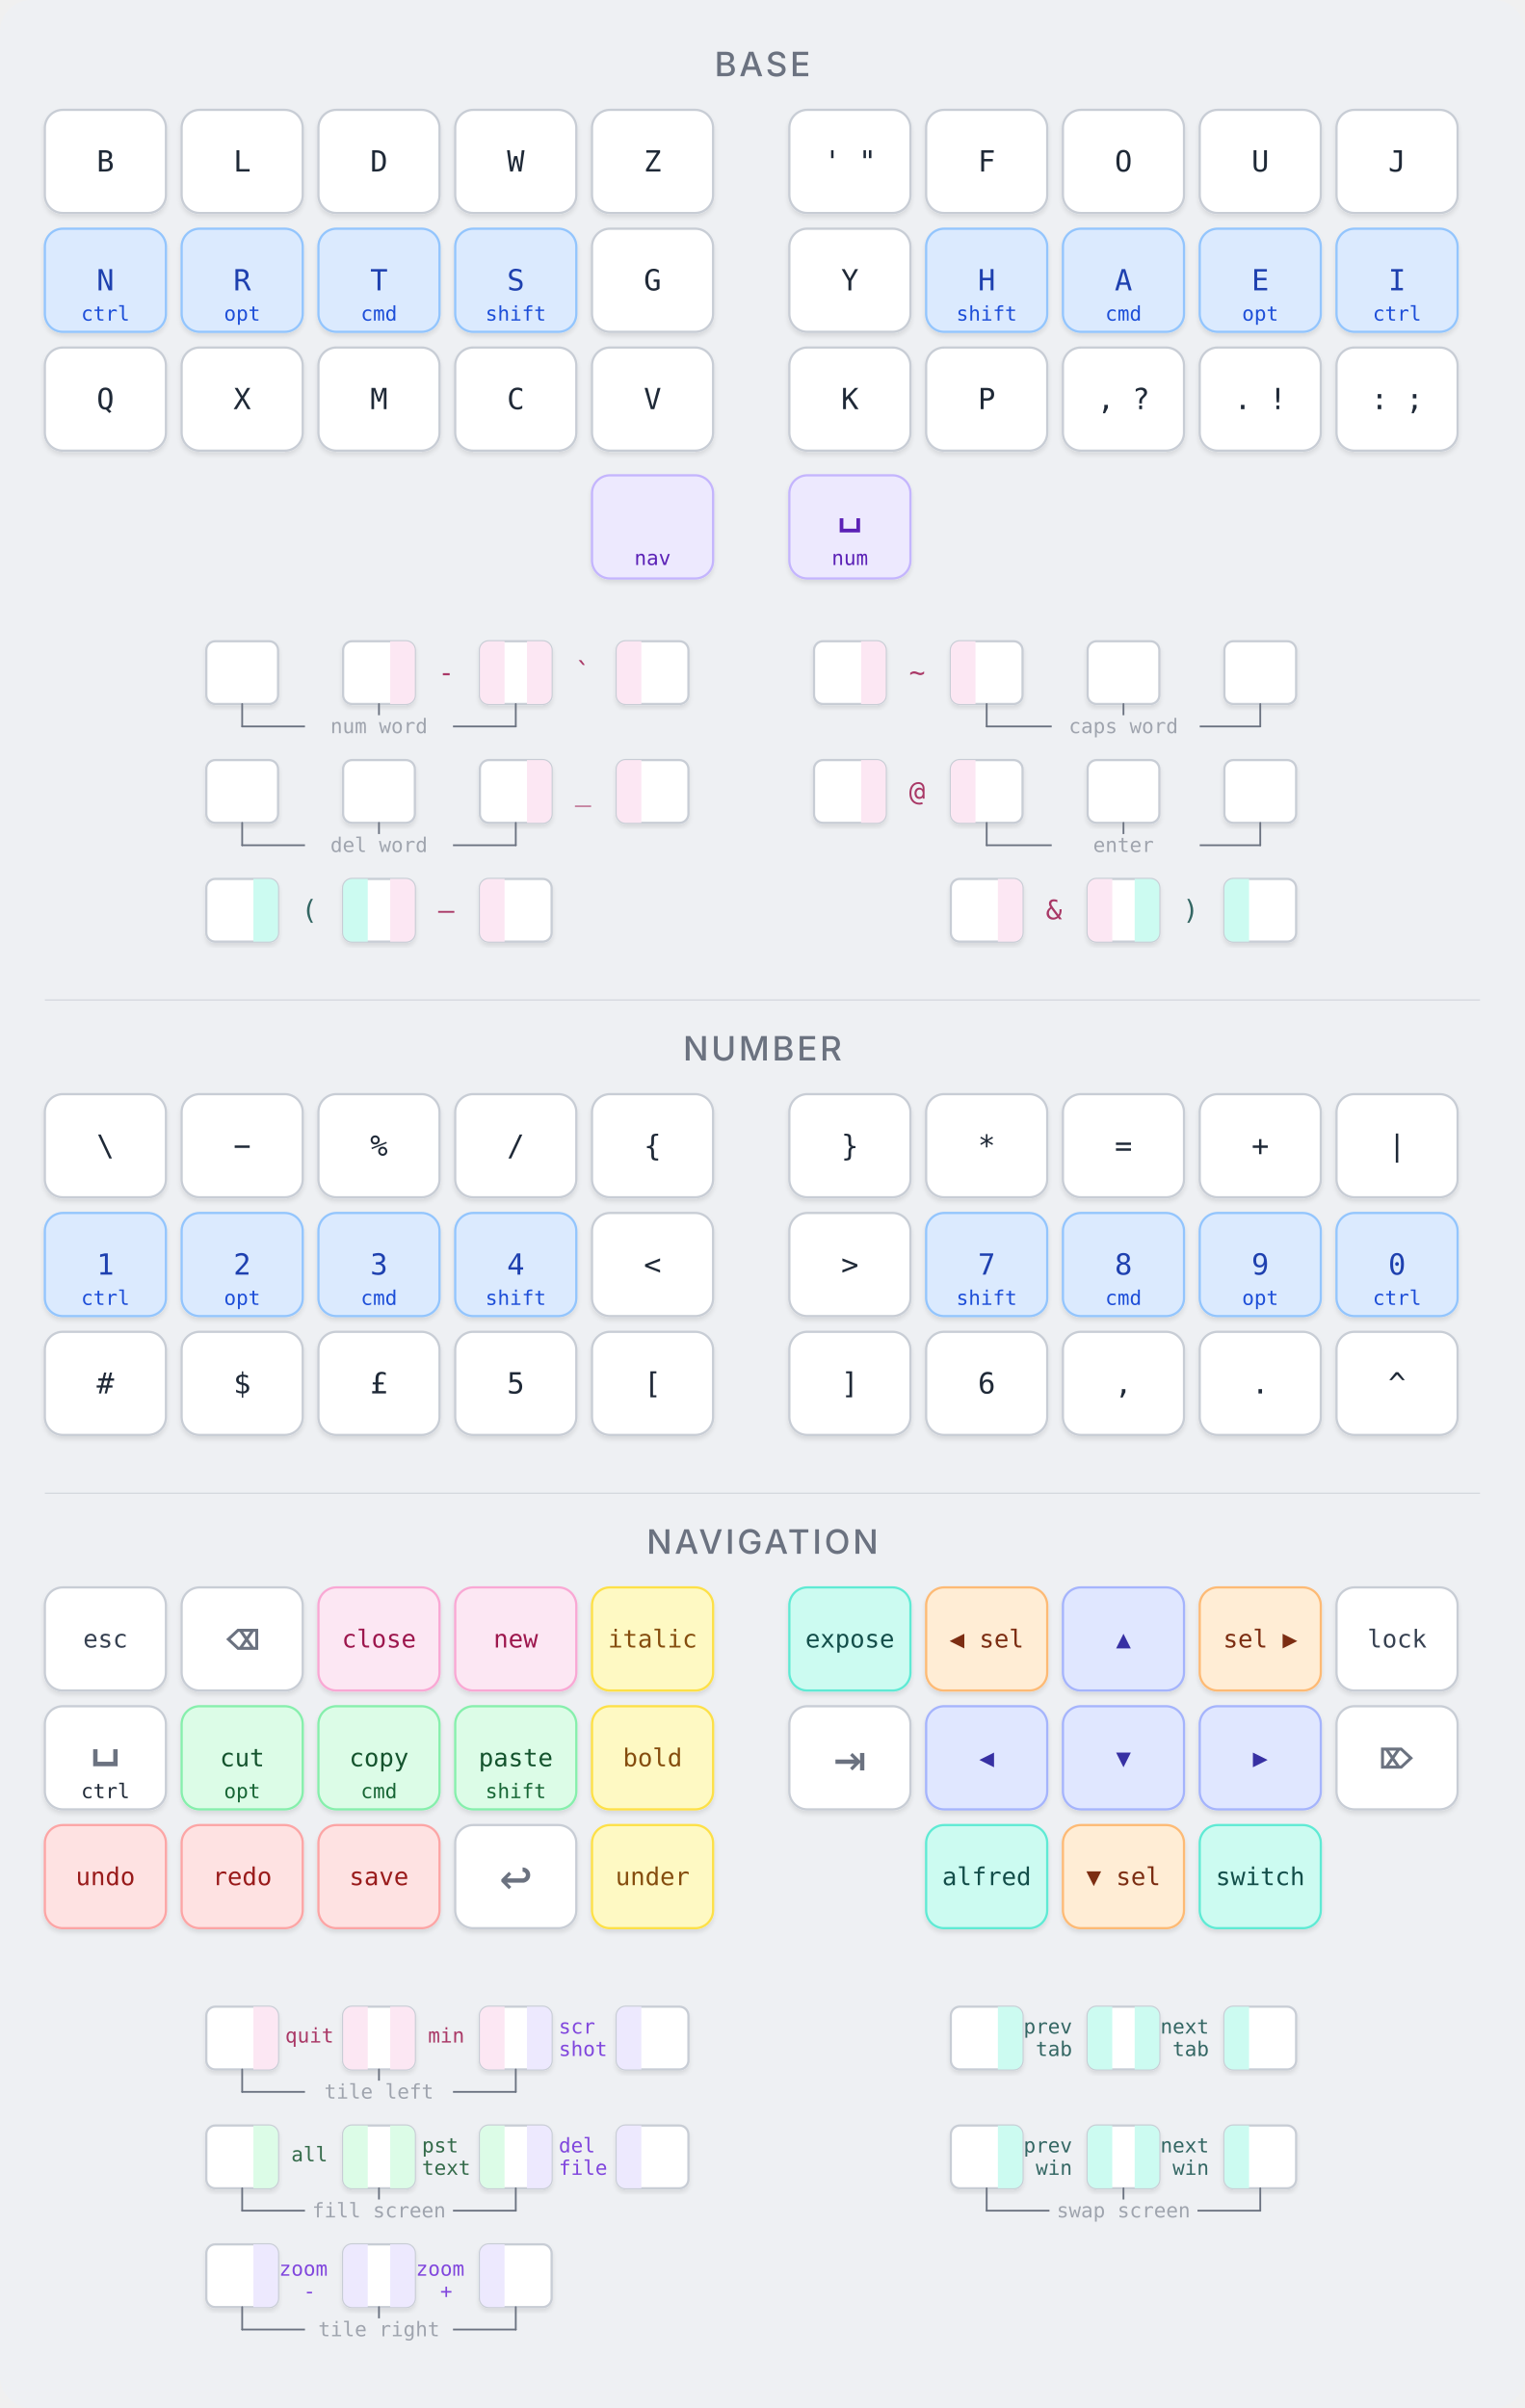
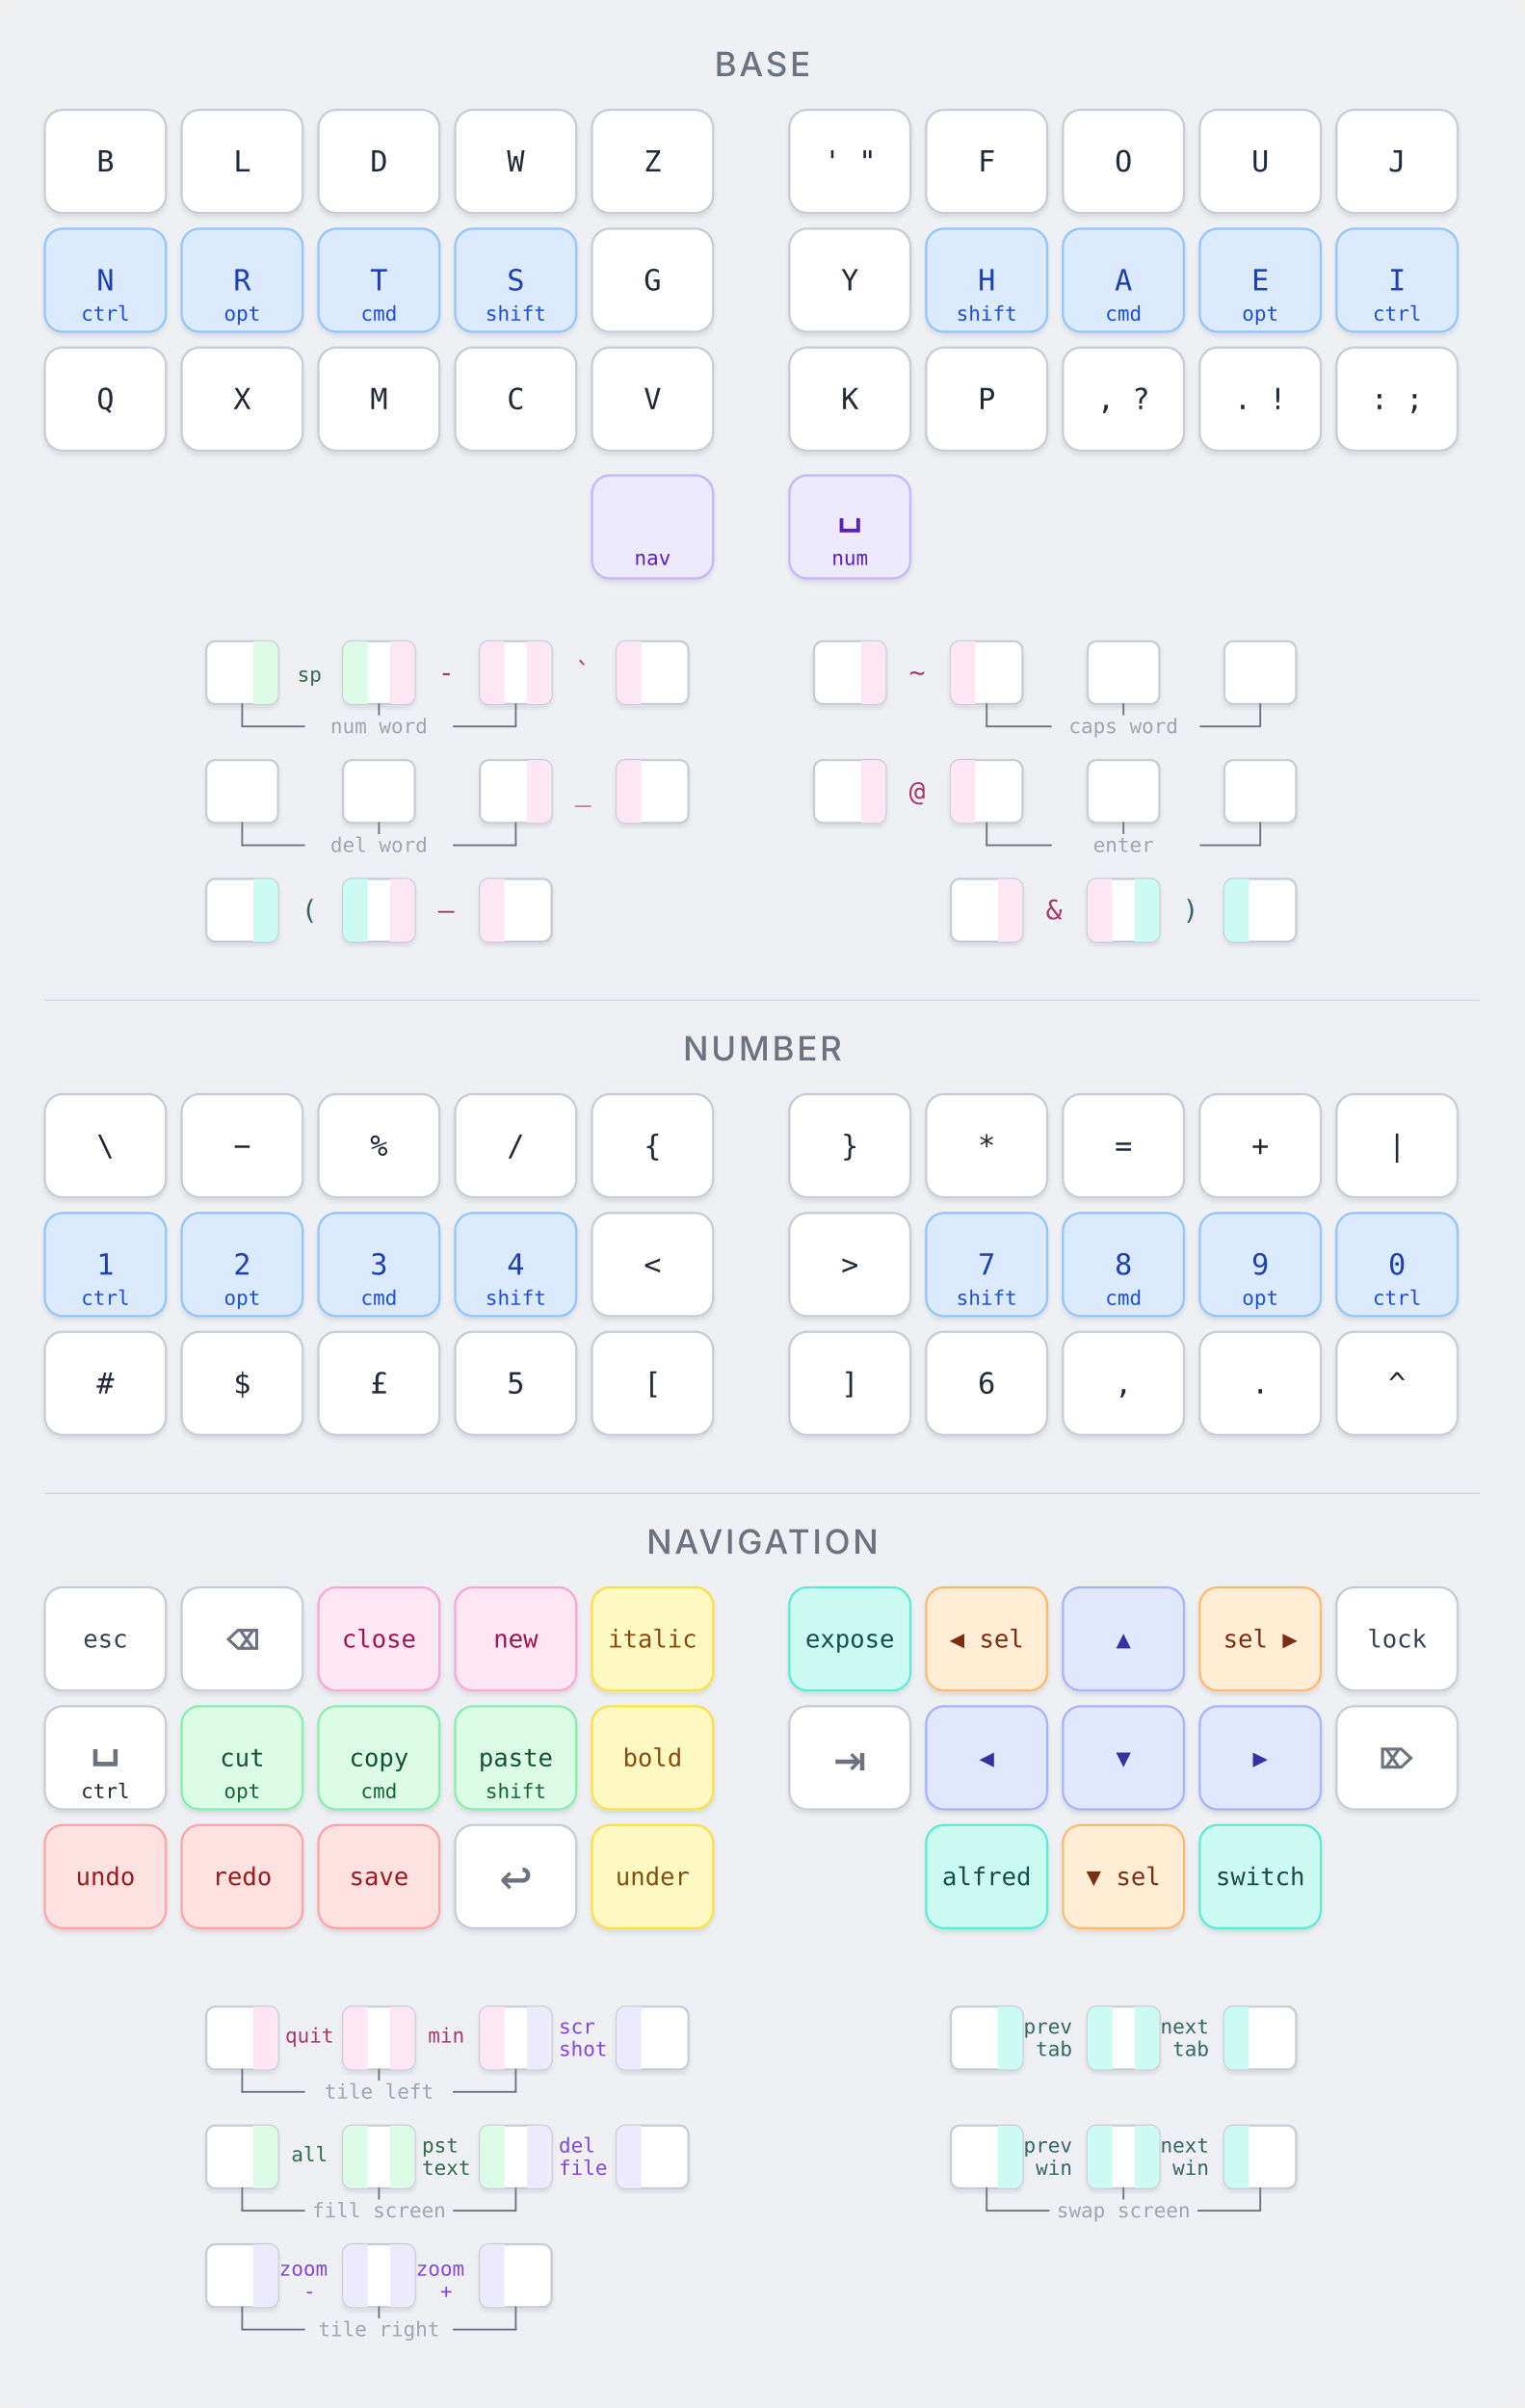
<svg xmlns="http://www.w3.org/2000/svg" width="100%" viewBox="0 0 680 1074">
  <defs>
    <style>
  text { font-family: ui-monospace, monospace; }
  .kl  { font-size:13px; font-weight:500; fill:#1f2937; }
  .klm { font-size:13px; font-weight:500; fill:#1e40af; }
  .kls { font-size:9px;  font-weight:500; fill:#1d4ed8; }
  .klp { font-size:11px; font-weight:500; fill:#5b21b6; }
  .klps{ font-size:9px;  font-weight:500; fill:#5b21b6; }
  .kln { font-size:11px; font-weight:500; }
  .ico { font-size:24px; font-weight:300; fill:#6b7280; }
  .t-grnm { fill:#166534; }
  .sec { font-size:15px; font-weight:500; fill:#6b7280; font-family:-apple-system,BlinkMacSystemFont,"Segoe UI",sans-serif; letter-spacing:0.08em; }
  .t-red { fill:#991b1b; } .t-yel { fill:#854d0e; } .t-grn { fill:#14532d; }
  .t-pnk { fill:#9d174d; } .t-ind { fill:#3730a3; } .t-ora { fill:#7c2d12; }
  .t-tel { fill:#134e4a; } .t-gry { fill:#374151; }
  .combo-key { fill:#ffffff; stroke:#c8cdd5; stroke-width:1; }
  .cb-gr { stroke:#6b7280; stroke-width:0.8; fill:none; stroke-linecap:round; }
  .cl-s  { font-size:9px; font-weight:500; font-family:ui-monospace,monospace; text-anchor:middle; opacity:0.85; }
  .cl-m  { font-size:12px; font-weight:500; font-family:ui-monospace,monospace; text-anchor:middle; opacity:0.85; }
  .cl-gr { font-size:9px; font-weight:500; font-family:ui-monospace,monospace; text-anchor:middle; fill:#6b7280; opacity:0.6; }
</style>
    <filter id="ks">
      <feDropShadow dx="0" dy="1.5" stdDeviation="1" flood-color="#00000018" />
    </filter>
+     <clipPath id="br1c2">
+       <rect x="92" y="286" width="32" height="28" rx="4" />
+     </clipPath>
    <clipPath id="br1c3">
      <rect x="153" y="286" width="32" height="28" rx="4" />
    </clipPath>
    <clipPath id="br1c4">
      <rect x="214" y="286" width="32" height="28" rx="4" />
    </clipPath>
    <clipPath id="br1c5">
      <rect x="275" y="286" width="32" height="28" rx="4" />
    </clipPath>
    <clipPath id="br1c6">
      <rect x="363" y="286" width="32" height="28" rx="4" />
    </clipPath>
    <clipPath id="br1c7">
      <rect x="424" y="286" width="32" height="28" rx="4" />
    </clipPath>
    <clipPath id="br2c4">
      <rect x="214" y="339" width="32" height="28" rx="4" />
    </clipPath>
    <clipPath id="br2c5">
      <rect x="275" y="339" width="32" height="28" rx="4" />
    </clipPath>
    <clipPath id="br2c6">
      <rect x="363" y="339" width="32" height="28" rx="4" />
    </clipPath>
    <clipPath id="br2c7">
      <rect x="424" y="339" width="32" height="28" rx="4" />
    </clipPath>
    <clipPath id="br3c1">
      <rect x="31" y="392" width="32" height="28" rx="4" />
    </clipPath>
    <clipPath id="br3c2">
      <rect x="92" y="392" width="32" height="28" rx="4" />
    </clipPath>
    <clipPath id="br3c3">
      <rect x="153" y="392" width="32" height="28" rx="4" />
    </clipPath>
    <clipPath id="br3c4">
      <rect x="214" y="392" width="32" height="28" rx="4" />
    </clipPath>
    <clipPath id="br3c5">
      <rect x="275" y="392" width="32" height="28" rx="4" />
    </clipPath>
    <clipPath id="br3c6">
      <rect x="363" y="392" width="32" height="28" rx="4" />
    </clipPath>
    <clipPath id="br3c7">
      <rect x="424" y="392" width="32" height="28" rx="4" />
    </clipPath>
    <clipPath id="br3c8">
      <rect x="485" y="392" width="32" height="28" rx="4" />
    </clipPath>
    <clipPath id="br3c9">
      <rect x="546" y="392" width="32" height="28" rx="4" />
    </clipPath>
    <clipPath id="cr1c1">
      <rect x="31" y="895" width="32" height="28" rx="4" />
    </clipPath>
    <clipPath id="cr1c2">
      <rect x="92" y="895" width="32" height="28" rx="4" />
    </clipPath>
    <clipPath id="cr1c3">
      <rect x="153" y="895" width="32" height="28" rx="4" />
    </clipPath>
    <clipPath id="cr1c4">
      <rect x="214" y="895" width="32" height="28" rx="4" />
    </clipPath>
    <clipPath id="cr1c5">
      <rect x="275" y="895" width="32" height="28" rx="4" />
    </clipPath>
    <clipPath id="cr1c7">
      <rect x="424" y="895" width="32" height="28" rx="4" />
    </clipPath>
    <clipPath id="cr1c8">
      <rect x="485" y="895" width="32" height="28" rx="4" />
    </clipPath>
    <clipPath id="cr1c9">
      <rect x="546" y="895" width="32" height="28" rx="4" />
    </clipPath>
    <clipPath id="cr2c2">
      <rect x="92" y="948" width="32" height="28" rx="4" />
    </clipPath>
    <clipPath id="cr2c3">
      <rect x="153" y="948" width="32" height="28" rx="4" />
    </clipPath>
    <clipPath id="cr2c4">
      <rect x="214" y="948" width="32" height="28" rx="4" />
    </clipPath>
    <clipPath id="cr2c5">
      <rect x="275" y="948" width="32" height="28" rx="4" />
    </clipPath>
    <clipPath id="cr2c7">
      <rect x="424" y="948" width="32" height="28" rx="4" />
    </clipPath>
    <clipPath id="cr2c8">
      <rect x="485" y="948" width="32" height="28" rx="4" />
    </clipPath>
    <clipPath id="cr2c9">
      <rect x="546" y="948" width="32" height="28" rx="4" />
    </clipPath>
    <clipPath id="cr3c2">
      <rect x="92" y="1001" width="32" height="28" rx="4" />
    </clipPath>
    <clipPath id="cr3c3">
      <rect x="153" y="1001" width="32" height="28" rx="4" />
    </clipPath>
    <clipPath id="cr3c4">
      <rect x="214" y="1001" width="32" height="28" rx="4" />
    </clipPath>
    <clipPath id="cr3c5">
      <rect x="275" y="1001" width="32" height="28" rx="4" />
    </clipPath>
  </defs>
  <rect width="680" height="1074" fill="#eef0f3" rx="14" />
  <text x="340" y="34" text-anchor="middle" class="sec">BASE</text>
  <rect x="20" y="49" width="54" height="46" rx="8" fill="#ffffff" stroke="#c8cdd5" stroke-width="1" filter="url(#ks)" />
  <text x="47" y="72" text-anchor="middle" dominant-baseline="central" class="kl">B</text>
  <rect x="81" y="49" width="54" height="46" rx="8" fill="#ffffff" stroke="#c8cdd5" stroke-width="1" filter="url(#ks)" />
  <text x="108" y="72" text-anchor="middle" dominant-baseline="central" class="kl">L</text>
  <rect x="142" y="49" width="54" height="46" rx="8" fill="#ffffff" stroke="#c8cdd5" stroke-width="1" filter="url(#ks)" />
  <text x="169" y="72" text-anchor="middle" dominant-baseline="central" class="kl">D</text>
  <rect x="203" y="49" width="54" height="46" rx="8" fill="#ffffff" stroke="#c8cdd5" stroke-width="1" filter="url(#ks)" />
  <text x="230" y="72" text-anchor="middle" dominant-baseline="central" class="kl">W</text>
  <rect x="264" y="49" width="54" height="46" rx="8" fill="#ffffff" stroke="#c8cdd5" stroke-width="1" filter="url(#ks)" />
  <text x="291" y="72" text-anchor="middle" dominant-baseline="central" class="kl">Z</text>
  <rect x="352" y="49" width="54" height="46" rx="8" fill="#ffffff" stroke="#c8cdd5" stroke-width="1" filter="url(#ks)" />
  <text x="379" y="72" text-anchor="middle" dominant-baseline="central" class="kl">' "</text>
  <rect x="413" y="49" width="54" height="46" rx="8" fill="#ffffff" stroke="#c8cdd5" stroke-width="1" filter="url(#ks)" />
  <text x="440" y="72" text-anchor="middle" dominant-baseline="central" class="kl">F</text>
  <rect x="474" y="49" width="54" height="46" rx="8" fill="#ffffff" stroke="#c8cdd5" stroke-width="1" filter="url(#ks)" />
  <text x="501" y="72" text-anchor="middle" dominant-baseline="central" class="kl">O</text>
  <rect x="535" y="49" width="54" height="46" rx="8" fill="#ffffff" stroke="#c8cdd5" stroke-width="1" filter="url(#ks)" />
  <text x="562" y="72" text-anchor="middle" dominant-baseline="central" class="kl">U</text>
  <rect x="596" y="49" width="54" height="46" rx="8" fill="#ffffff" stroke="#c8cdd5" stroke-width="1" filter="url(#ks)" />
  <text x="623" y="72" text-anchor="middle" dominant-baseline="central" class="kl">J</text>
  <rect x="20" y="102" width="54" height="46" rx="8" fill="#dbeafe" stroke="#93c5fd" stroke-width="1" filter="url(#ks)" />
  <text x="47" y="125" text-anchor="middle" dominant-baseline="central" class="klm">N</text>
  <text x="47" y="143" text-anchor="middle" class="kls">ctrl</text>
  <rect x="81" y="102" width="54" height="46" rx="8" fill="#dbeafe" stroke="#93c5fd" stroke-width="1" filter="url(#ks)" />
  <text x="108" y="125" text-anchor="middle" dominant-baseline="central" class="klm">R</text>
  <text x="108" y="143" text-anchor="middle" class="kls">opt</text>
  <rect x="142" y="102" width="54" height="46" rx="8" fill="#dbeafe" stroke="#93c5fd" stroke-width="1" filter="url(#ks)" />
  <text x="169" y="125" text-anchor="middle" dominant-baseline="central" class="klm">T</text>
  <text x="169" y="143" text-anchor="middle" class="kls">cmd</text>
  <rect x="203" y="102" width="54" height="46" rx="8" fill="#dbeafe" stroke="#93c5fd" stroke-width="1" filter="url(#ks)" />
  <text x="230" y="125" text-anchor="middle" dominant-baseline="central" class="klm">S</text>
  <text x="230" y="143" text-anchor="middle" class="kls">shift</text>
  <rect x="264" y="102" width="54" height="46" rx="8" fill="#ffffff" stroke="#c8cdd5" stroke-width="1" filter="url(#ks)" />
  <text x="291" y="125" text-anchor="middle" dominant-baseline="central" class="kl">G</text>
  <rect x="352" y="102" width="54" height="46" rx="8" fill="#ffffff" stroke="#c8cdd5" stroke-width="1" filter="url(#ks)" />
  <text x="379" y="125" text-anchor="middle" dominant-baseline="central" class="kl">Y</text>
  <rect x="413" y="102" width="54" height="46" rx="8" fill="#dbeafe" stroke="#93c5fd" stroke-width="1" filter="url(#ks)" />
  <text x="440" y="125" text-anchor="middle" dominant-baseline="central" class="klm">H</text>
  <text x="440" y="143" text-anchor="middle" class="kls">shift</text>
  <rect x="474" y="102" width="54" height="46" rx="8" fill="#dbeafe" stroke="#93c5fd" stroke-width="1" filter="url(#ks)" />
  <text x="501" y="125" text-anchor="middle" dominant-baseline="central" class="klm">A</text>
  <text x="501" y="143" text-anchor="middle" class="kls">cmd</text>
  <rect x="535" y="102" width="54" height="46" rx="8" fill="#dbeafe" stroke="#93c5fd" stroke-width="1" filter="url(#ks)" />
  <text x="562" y="125" text-anchor="middle" dominant-baseline="central" class="klm">E</text>
  <text x="562" y="143" text-anchor="middle" class="kls">opt</text>
  <rect x="596" y="102" width="54" height="46" rx="8" fill="#dbeafe" stroke="#93c5fd" stroke-width="1" filter="url(#ks)" />
  <text x="623" y="125" text-anchor="middle" dominant-baseline="central" class="klm">I</text>
  <text x="623" y="143" text-anchor="middle" class="kls">ctrl</text>
  <rect x="20" y="155" width="54" height="46" rx="8" fill="#ffffff" stroke="#c8cdd5" stroke-width="1" filter="url(#ks)" />
  <text x="47" y="178" text-anchor="middle" dominant-baseline="central" class="kl">Q</text>
  <rect x="81" y="155" width="54" height="46" rx="8" fill="#ffffff" stroke="#c8cdd5" stroke-width="1" filter="url(#ks)" />
  <text x="108" y="178" text-anchor="middle" dominant-baseline="central" class="kl">X</text>
  <rect x="142" y="155" width="54" height="46" rx="8" fill="#ffffff" stroke="#c8cdd5" stroke-width="1" filter="url(#ks)" />
  <text x="169" y="178" text-anchor="middle" dominant-baseline="central" class="kl">M</text>
  <rect x="203" y="155" width="54" height="46" rx="8" fill="#ffffff" stroke="#c8cdd5" stroke-width="1" filter="url(#ks)" />
  <text x="230" y="178" text-anchor="middle" dominant-baseline="central" class="kl">C</text>
  <rect x="264" y="155" width="54" height="46" rx="8" fill="#ffffff" stroke="#c8cdd5" stroke-width="1" filter="url(#ks)" />
  <text x="291" y="178" text-anchor="middle" dominant-baseline="central" class="kl">V</text>
  <rect x="352" y="155" width="54" height="46" rx="8" fill="#ffffff" stroke="#c8cdd5" stroke-width="1" filter="url(#ks)" />
  <text x="379" y="178" text-anchor="middle" dominant-baseline="central" class="kl">K</text>
  <rect x="413" y="155" width="54" height="46" rx="8" fill="#ffffff" stroke="#c8cdd5" stroke-width="1" filter="url(#ks)" />
  <text x="440" y="178" text-anchor="middle" dominant-baseline="central" class="kl">P</text>
  <rect x="474" y="155" width="54" height="46" rx="8" fill="#ffffff" stroke="#c8cdd5" stroke-width="1" filter="url(#ks)" />
  <text x="501" y="178" text-anchor="middle" dominant-baseline="central" class="kl">, ?</text>
  <rect x="535" y="155" width="54" height="46" rx="8" fill="#ffffff" stroke="#c8cdd5" stroke-width="1" filter="url(#ks)" />
  <text x="562" y="178" text-anchor="middle" dominant-baseline="central" class="kl">. !</text>
  <rect x="596" y="155" width="54" height="46" rx="8" fill="#ffffff" stroke="#c8cdd5" stroke-width="1" filter="url(#ks)" />
  <text x="623" y="178" text-anchor="middle" dominant-baseline="central" class="kl">: ;</text>
  <rect x="264" y="212" width="54" height="46" rx="8" fill="#ede9fe" stroke="#c4b5fd" stroke-width="1" filter="url(#ks)" />
  <text x="291" y="252" text-anchor="middle" class="klps">nav</text>
  <rect x="352" y="212" width="54" height="46" rx="8" fill="#ede9fe" stroke="#c4b5fd" stroke-width="1" filter="url(#ks)" />
  <text x="379" y="226" text-anchor="middle" dominant-baseline="central" style="font-size:20px;fill:#5b21b6;">␣</text>
  <text x="379" y="252" text-anchor="middle" class="klps">num</text>
  <g style="isolation:isolate">
    <rect x="92" y="286" width="32" height="28" rx="4" class="combo-key" filter="url(#ks)" />
    <rect x="153" y="286" width="32" height="28" rx="4" class="combo-key" filter="url(#ks)" />
    <rect x="214" y="286" width="32" height="28" rx="4" class="combo-key" filter="url(#ks)" />
    <rect x="275" y="286" width="32" height="28" rx="4" class="combo-key" filter="url(#ks)" />
    <rect x="363" y="286" width="32" height="28" rx="4" class="combo-key" filter="url(#ks)" />
    <rect x="424" y="286" width="32" height="28" rx="4" class="combo-key" filter="url(#ks)" />
    <rect x="485" y="286" width="32" height="28" rx="4" class="combo-key" filter="url(#ks)" />
    <rect x="546" y="286" width="32" height="28" rx="4" class="combo-key" filter="url(#ks)" />
    <rect x="92" y="339" width="32" height="28" rx="4" class="combo-key" filter="url(#ks)" />
    <rect x="153" y="339" width="32" height="28" rx="4" class="combo-key" filter="url(#ks)" />
    <rect x="214" y="339" width="32" height="28" rx="4" class="combo-key" filter="url(#ks)" />
    <rect x="275" y="339" width="32" height="28" rx="4" class="combo-key" filter="url(#ks)" />
    <rect x="363" y="339" width="32" height="28" rx="4" class="combo-key" filter="url(#ks)" />
    <rect x="424" y="339" width="32" height="28" rx="4" class="combo-key" filter="url(#ks)" />
    <rect x="485" y="339" width="32" height="28" rx="4" class="combo-key" filter="url(#ks)" />
    <rect x="546" y="339" width="32" height="28" rx="4" class="combo-key" filter="url(#ks)" />
    <rect x="92" y="392" width="32" height="28" rx="4" class="combo-key" filter="url(#ks)" />
    <rect x="153" y="392" width="32" height="28" rx="4" class="combo-key" filter="url(#ks)" />
    <rect x="214" y="392" width="32" height="28" rx="4" class="combo-key" filter="url(#ks)" />
    <rect x="424" y="392" width="32" height="28" rx="4" class="combo-key" filter="url(#ks)" />
    <rect x="485" y="392" width="32" height="28" rx="4" class="combo-key" filter="url(#ks)" />
    <rect x="546" y="392" width="32" height="28" rx="4" class="combo-key" filter="url(#ks)" />
  </g>
+   <rect x="113" y="286" width="11" height="28" fill="#dcfce7" clip-path="url(#br1c2)" />
+   <rect x="153" y="286" width="11" height="28" fill="#dcfce7" clip-path="url(#br1c3)" />
  <rect x="174" y="286" width="11" height="28" fill="#fce7f3" clip-path="url(#br1c3)" />
  <rect x="214" y="286" width="11" height="28" fill="#fce7f3" clip-path="url(#br1c4)" />
  <rect x="235" y="286" width="11" height="28" fill="#fce7f3" clip-path="url(#br1c4)" />
  <rect x="275" y="286" width="11" height="28" fill="#fce7f3" clip-path="url(#br1c5)" />
  <rect x="384" y="286" width="11" height="28" fill="#fce7f3" clip-path="url(#br1c6)" />
  <rect x="424" y="286" width="11" height="28" fill="#fce7f3" clip-path="url(#br1c7)" />
  <rect x="235" y="339" width="11" height="28" fill="#fce7f3" clip-path="url(#br2c4)" />
  <rect x="275" y="339" width="11" height="28" fill="#fce7f3" clip-path="url(#br2c5)" />
  <rect x="384" y="339" width="11" height="28" fill="#fce7f3" clip-path="url(#br2c6)" />
  <rect x="424" y="339" width="11" height="28" fill="#fce7f3" clip-path="url(#br2c7)" />
  <rect x="113" y="392" width="11" height="28" fill="#ccfbf1" clip-path="url(#br3c2)" />
  <rect x="153" y="392" width="11" height="28" fill="#ccfbf1" clip-path="url(#br3c3)" />
  <rect x="174" y="392" width="11" height="28" fill="#fce7f3" clip-path="url(#br3c3)" />
  <rect x="214" y="392" width="11" height="28" fill="#fce7f3" clip-path="url(#br3c4)" />
  <rect x="445" y="392" width="11" height="28" fill="#fce7f3" clip-path="url(#br3c7)" />
  <rect x="485" y="392" width="11" height="28" fill="#fce7f3" clip-path="url(#br3c8)" />
  <rect x="506" y="392" width="11" height="28" fill="#ccfbf1" clip-path="url(#br3c8)" />
  <rect x="546" y="392" width="11" height="28" fill="#ccfbf1" clip-path="url(#br3c9)" />
+   <text x="138" y="304" class="cl-s" fill="#14532d" text-anchor="middle">sp</text>
  <text x="199" y="304" class="cl-m" fill="#9d174d">-</text>
  <text x="260" y="304" class="cl-m" fill="#9d174d">`</text>
  <text x="409" y="304" class="cl-m" fill="#9d174d">~</text>
  <text x="260" y="357" class="cl-m" fill="#9d174d">_</text>
  <text x="409" y="357" class="cl-m" fill="#9d174d">@</text>
  <text x="199" y="410" class="cl-m" fill="#9d174d">—</text>
  <text x="138" y="410" class="cl-m" fill="#134e4a">(</text>
  <text x="470" y="410" class="cl-m" fill="#9d174d">&amp;</text>
  <text x="531" y="410" class="cl-m" fill="#134e4a">)</text>
  <line x1="108" y1="314" x2="108" y2="324" class="cb-gr" />
  <line x1="169" y1="314" x2="169" y2="324" class="cb-gr" />
  <line x1="230" y1="314" x2="230" y2="324" class="cb-gr" />
  <line x1="108" y1="324" x2="230" y2="324" class="cb-gr" />
  <rect x="136" y="319" width="66" height="10" fill="#eef0f3" />
  <text x="169" y="327" class="cl-gr">num word</text>
  <line x1="440" y1="314" x2="440" y2="324" class="cb-gr" />
  <line x1="501" y1="314" x2="501" y2="324" class="cb-gr" />
  <line x1="562" y1="314" x2="562" y2="324" class="cb-gr" />
  <line x1="440" y1="324" x2="562" y2="324" class="cb-gr" />
  <rect x="469" y="319" width="66" height="10" fill="#eef0f3" />
  <text x="501" y="327" class="cl-gr">caps word</text>
  <line x1="108" y1="367" x2="108" y2="377" class="cb-gr" />
  <line x1="169" y1="367" x2="169" y2="377" class="cb-gr" />
  <line x1="230" y1="367" x2="230" y2="377" class="cb-gr" />
  <line x1="108" y1="377" x2="230" y2="377" class="cb-gr" />
  <rect x="136" y="372" width="66" height="10" fill="#eef0f3" />
  <text x="169" y="380" class="cl-gr">del word</text>
  <line x1="440" y1="367" x2="440" y2="377" class="cb-gr" />
  <line x1="501" y1="367" x2="501" y2="377" class="cb-gr" />
  <line x1="562" y1="367" x2="562" y2="377" class="cb-gr" />
  <line x1="440" y1="377" x2="562" y2="377" class="cb-gr" />
  <rect x="469" y="372" width="66" height="10" fill="#eef0f3" />
  <text x="501" y="380" class="cl-gr">enter</text>
  <line x1="20" y1="446" x2="660" y2="446" stroke="#d1d5db" stroke-width="0.5" />
  <text x="340" y="473" text-anchor="middle" class="sec">NUMBER</text>
  <rect x="20" y="488" width="54" height="46" rx="8" fill="#ffffff" stroke="#c8cdd5" stroke-width="1" filter="url(#ks)" />
  <text x="47" y="511" text-anchor="middle" dominant-baseline="central" class="kl">\</text>
  <rect x="81" y="488" width="54" height="46" rx="8" fill="#ffffff" stroke="#c8cdd5" stroke-width="1" filter="url(#ks)" />
  <text x="108" y="511" text-anchor="middle" dominant-baseline="central" class="kl">−</text>
  <rect x="142" y="488" width="54" height="46" rx="8" fill="#ffffff" stroke="#c8cdd5" stroke-width="1" filter="url(#ks)" />
  <text x="169" y="511" text-anchor="middle" dominant-baseline="central" class="kl">%</text>
  <rect x="203" y="488" width="54" height="46" rx="8" fill="#ffffff" stroke="#c8cdd5" stroke-width="1" filter="url(#ks)" />
  <text x="230" y="511" text-anchor="middle" dominant-baseline="central" class="kl">/</text>
  <rect x="264" y="488" width="54" height="46" rx="8" fill="#ffffff" stroke="#c8cdd5" stroke-width="1" filter="url(#ks)" />
  <text x="291" y="511" text-anchor="middle" dominant-baseline="central" class="kl">{</text>
  <rect x="352" y="488" width="54" height="46" rx="8" fill="#ffffff" stroke="#c8cdd5" stroke-width="1" filter="url(#ks)" />
  <text x="379" y="511" text-anchor="middle" dominant-baseline="central" class="kl">}</text>
  <rect x="413" y="488" width="54" height="46" rx="8" fill="#ffffff" stroke="#c8cdd5" stroke-width="1" filter="url(#ks)" />
  <text x="440" y="511" text-anchor="middle" dominant-baseline="central" class="kl">*</text>
  <rect x="474" y="488" width="54" height="46" rx="8" fill="#ffffff" stroke="#c8cdd5" stroke-width="1" filter="url(#ks)" />
  <text x="501" y="511" text-anchor="middle" dominant-baseline="central" class="kl">=</text>
  <rect x="535" y="488" width="54" height="46" rx="8" fill="#ffffff" stroke="#c8cdd5" stroke-width="1" filter="url(#ks)" />
  <text x="562" y="511" text-anchor="middle" dominant-baseline="central" class="kl">+</text>
  <rect x="596" y="488" width="54" height="46" rx="8" fill="#ffffff" stroke="#c8cdd5" stroke-width="1" filter="url(#ks)" />
  <text x="623" y="511" text-anchor="middle" dominant-baseline="central" class="kl">|</text>
  <rect x="20" y="541" width="54" height="46" rx="8" fill="#dbeafe" stroke="#93c5fd" stroke-width="1" filter="url(#ks)" />
  <text x="47" y="564" text-anchor="middle" dominant-baseline="central" class="klm">1</text>
  <text x="47" y="582" text-anchor="middle" class="kls">ctrl</text>
  <rect x="81" y="541" width="54" height="46" rx="8" fill="#dbeafe" stroke="#93c5fd" stroke-width="1" filter="url(#ks)" />
  <text x="108" y="564" text-anchor="middle" dominant-baseline="central" class="klm">2</text>
  <text x="108" y="582" text-anchor="middle" class="kls">opt</text>
  <rect x="142" y="541" width="54" height="46" rx="8" fill="#dbeafe" stroke="#93c5fd" stroke-width="1" filter="url(#ks)" />
  <text x="169" y="564" text-anchor="middle" dominant-baseline="central" class="klm">3</text>
  <text x="169" y="582" text-anchor="middle" class="kls">cmd</text>
  <rect x="203" y="541" width="54" height="46" rx="8" fill="#dbeafe" stroke="#93c5fd" stroke-width="1" filter="url(#ks)" />
  <text x="230" y="564" text-anchor="middle" dominant-baseline="central" class="klm">4</text>
  <text x="230" y="582" text-anchor="middle" class="kls">shift</text>
  <rect x="264" y="541" width="54" height="46" rx="8" fill="#ffffff" stroke="#c8cdd5" stroke-width="1" filter="url(#ks)" />
  <text x="291" y="564" text-anchor="middle" dominant-baseline="central" class="kl">&lt;</text>
  <rect x="352" y="541" width="54" height="46" rx="8" fill="#ffffff" stroke="#c8cdd5" stroke-width="1" filter="url(#ks)" />
  <text x="379" y="564" text-anchor="middle" dominant-baseline="central" class="kl">&gt;</text>
  <rect x="413" y="541" width="54" height="46" rx="8" fill="#dbeafe" stroke="#93c5fd" stroke-width="1" filter="url(#ks)" />
  <text x="440" y="564" text-anchor="middle" dominant-baseline="central" class="klm">7</text>
  <text x="440" y="582" text-anchor="middle" class="kls">shift</text>
  <rect x="474" y="541" width="54" height="46" rx="8" fill="#dbeafe" stroke="#93c5fd" stroke-width="1" filter="url(#ks)" />
  <text x="501" y="564" text-anchor="middle" dominant-baseline="central" class="klm">8</text>
  <text x="501" y="582" text-anchor="middle" class="kls">cmd</text>
  <rect x="535" y="541" width="54" height="46" rx="8" fill="#dbeafe" stroke="#93c5fd" stroke-width="1" filter="url(#ks)" />
  <text x="562" y="564" text-anchor="middle" dominant-baseline="central" class="klm">9</text>
  <text x="562" y="582" text-anchor="middle" class="kls">opt</text>
  <rect x="596" y="541" width="54" height="46" rx="8" fill="#dbeafe" stroke="#93c5fd" stroke-width="1" filter="url(#ks)" />
  <text x="623" y="564" text-anchor="middle" dominant-baseline="central" class="klm">0</text>
  <text x="623" y="582" text-anchor="middle" class="kls">ctrl</text>
  <rect x="20" y="594" width="54" height="46" rx="8" fill="#ffffff" stroke="#c8cdd5" stroke-width="1" filter="url(#ks)" />
  <text x="47" y="617" text-anchor="middle" dominant-baseline="central" class="kl">#</text>
  <rect x="81" y="594" width="54" height="46" rx="8" fill="#ffffff" stroke="#c8cdd5" stroke-width="1" filter="url(#ks)" />
  <text x="108" y="617" text-anchor="middle" dominant-baseline="central" class="kl">$</text>
  <rect x="142" y="594" width="54" height="46" rx="8" fill="#ffffff" stroke="#c8cdd5" stroke-width="1" filter="url(#ks)" />
  <text x="169" y="617" text-anchor="middle" dominant-baseline="central" class="kl">£</text>
  <rect x="203" y="594" width="54" height="46" rx="8" fill="#ffffff" stroke="#c8cdd5" stroke-width="1" filter="url(#ks)" />
  <text x="230" y="617" text-anchor="middle" dominant-baseline="central" class="kl">5</text>
  <rect x="264" y="594" width="54" height="46" rx="8" fill="#ffffff" stroke="#c8cdd5" stroke-width="1" filter="url(#ks)" />
  <text x="291" y="617" text-anchor="middle" dominant-baseline="central" class="kl">[</text>
  <rect x="352" y="594" width="54" height="46" rx="8" fill="#ffffff" stroke="#c8cdd5" stroke-width="1" filter="url(#ks)" />
  <text x="379" y="617" text-anchor="middle" dominant-baseline="central" class="kl">]</text>
  <rect x="413" y="594" width="54" height="46" rx="8" fill="#ffffff" stroke="#c8cdd5" stroke-width="1" filter="url(#ks)" />
  <text x="440" y="617" text-anchor="middle" dominant-baseline="central" class="kl">6</text>
  <rect x="474" y="594" width="54" height="46" rx="8" fill="#ffffff" stroke="#c8cdd5" stroke-width="1" filter="url(#ks)" />
  <text x="501" y="617" text-anchor="middle" dominant-baseline="central" class="kl">,</text>
  <rect x="535" y="594" width="54" height="46" rx="8" fill="#ffffff" stroke="#c8cdd5" stroke-width="1" filter="url(#ks)" />
  <text x="562" y="617" text-anchor="middle" dominant-baseline="central" class="kl">.</text>
  <rect x="596" y="594" width="54" height="46" rx="8" fill="#ffffff" stroke="#c8cdd5" stroke-width="1" filter="url(#ks)" />
  <text x="623" y="617" text-anchor="middle" dominant-baseline="central" class="kl">^</text>
  <line x1="20" y1="666" x2="660" y2="666" stroke="#d1d5db" stroke-width="0.5" />
  <text x="340" y="693" text-anchor="middle" class="sec">NAVIGATION</text>
  <rect x="20" y="708" width="54" height="46" rx="8" fill="#ffffff" stroke="#c8cdd5" stroke-width="1" filter="url(#ks)" />
  <text x="47" y="731" text-anchor="middle" dominant-baseline="central" class="kln t-gry">esc</text>
  <rect x="81" y="708" width="54" height="46" rx="8" fill="#ffffff" stroke="#c8cdd5" stroke-width="1" filter="url(#ks)" />
  <text x="108" y="731" text-anchor="middle" dominant-baseline="central" class="ico">⌫</text>
  <rect x="142" y="708" width="54" height="46" rx="8" fill="#fce7f3" stroke="#f9a8d4" stroke-width="1" filter="url(#ks)" />
  <text x="169" y="731" text-anchor="middle" dominant-baseline="central" class="kln t-pnk">close</text>
  <rect x="203" y="708" width="54" height="46" rx="8" fill="#fce7f3" stroke="#f9a8d4" stroke-width="1" filter="url(#ks)" />
  <text x="230" y="731" text-anchor="middle" dominant-baseline="central" class="kln t-pnk">new</text>
  <rect x="264" y="708" width="54" height="46" rx="8" fill="#fef9c3" stroke="#fde047" stroke-width="1" filter="url(#ks)" />
  <text x="291" y="731" text-anchor="middle" dominant-baseline="central" class="kln t-yel">italic</text>
  <rect x="352" y="708" width="54" height="46" rx="8" fill="#ccfbf1" stroke="#5eead4" stroke-width="1" filter="url(#ks)" />
  <text x="379" y="731" text-anchor="middle" dominant-baseline="central" class="kln t-tel">expose</text>
  <rect x="413" y="708" width="54" height="46" rx="8" fill="#ffedd5" stroke="#fdba74" stroke-width="1" filter="url(#ks)" />
  <text x="440" y="731" text-anchor="middle" dominant-baseline="central" class="kln t-ora">◀ sel</text>
  <rect x="474" y="708" width="54" height="46" rx="8" fill="#e0e7ff" stroke="#a5b4fc" stroke-width="1" filter="url(#ks)" />
  <text x="501" y="731" text-anchor="middle" dominant-baseline="central" class="kln t-ind">▲</text>
  <rect x="535" y="708" width="54" height="46" rx="8" fill="#ffedd5" stroke="#fdba74" stroke-width="1" filter="url(#ks)" />
  <text x="562" y="731" text-anchor="middle" dominant-baseline="central" class="kln t-ora">sel ▶</text>
  <rect x="596" y="708" width="54" height="46" rx="8" fill="#ffffff" stroke="#c8cdd5" stroke-width="1" filter="url(#ks)" />
  <text x="623" y="731" text-anchor="middle" dominant-baseline="central" class="kln t-gry">lock</text>
  <rect x="20" y="761" width="54" height="46" rx="8" fill="#ffffff" stroke="#c8cdd5" stroke-width="1" filter="url(#ks)" />
  <text x="47" y="774" text-anchor="middle" dominant-baseline="central" class="ico">␣</text>
  <text x="47" y="802" text-anchor="middle" class="kls" style="fill:#1f2937">ctrl</text>
  <rect x="81" y="761" width="54" height="46" rx="8" fill="#dcfce7" stroke="#86efac" stroke-width="1" filter="url(#ks)" />
  <text x="108" y="784" text-anchor="middle" dominant-baseline="central" class="kln t-grn">cut</text>
  <text x="108" y="802" text-anchor="middle" class="kls t-grnm">opt</text>
  <rect x="142" y="761" width="54" height="46" rx="8" fill="#dcfce7" stroke="#86efac" stroke-width="1" filter="url(#ks)" />
  <text x="169" y="784" text-anchor="middle" dominant-baseline="central" class="kln t-grn">copy</text>
  <text x="169" y="802" text-anchor="middle" class="kls t-grnm">cmd</text>
  <rect x="203" y="761" width="54" height="46" rx="8" fill="#dcfce7" stroke="#86efac" stroke-width="1" filter="url(#ks)" />
  <text x="230" y="784" text-anchor="middle" dominant-baseline="central" class="kln t-grn">paste</text>
  <text x="230" y="802" text-anchor="middle" class="kls t-grnm">shift</text>
  <rect x="264" y="761" width="54" height="46" rx="8" fill="#fef9c3" stroke="#fde047" stroke-width="1" filter="url(#ks)" />
  <text x="291" y="784" text-anchor="middle" dominant-baseline="central" class="kln t-yel">bold</text>
  <rect x="352" y="761" width="54" height="46" rx="8" fill="#ffffff" stroke="#c8cdd5" stroke-width="1" filter="url(#ks)" />
  <text x="379" y="784" text-anchor="middle" dominant-baseline="central" class="ico">⇥</text>
  <rect x="413" y="761" width="54" height="46" rx="8" fill="#e0e7ff" stroke="#a5b4fc" stroke-width="1" filter="url(#ks)" />
  <text x="440" y="784" text-anchor="middle" dominant-baseline="central" class="kln t-ind">◀</text>
  <rect x="474" y="761" width="54" height="46" rx="8" fill="#e0e7ff" stroke="#a5b4fc" stroke-width="1" filter="url(#ks)" />
  <text x="501" y="784" text-anchor="middle" dominant-baseline="central" class="kln t-ind">▼</text>
  <rect x="535" y="761" width="54" height="46" rx="8" fill="#e0e7ff" stroke="#a5b4fc" stroke-width="1" filter="url(#ks)" />
  <text x="562" y="784" text-anchor="middle" dominant-baseline="central" class="kln t-ind">▶</text>
  <rect x="596" y="761" width="54" height="46" rx="8" fill="#ffffff" stroke="#c8cdd5" stroke-width="1" filter="url(#ks)" />
  <text x="623" y="784" text-anchor="middle" dominant-baseline="central" class="ico">⌦</text>
  <rect x="20" y="814" width="54" height="46" rx="8" fill="#fee2e2" stroke="#fca5a5" stroke-width="1" filter="url(#ks)" />
  <text x="47" y="837" text-anchor="middle" dominant-baseline="central" class="kln t-red">undo</text>
  <rect x="81" y="814" width="54" height="46" rx="8" fill="#fee2e2" stroke="#fca5a5" stroke-width="1" filter="url(#ks)" />
  <text x="108" y="837" text-anchor="middle" dominant-baseline="central" class="kln t-red">redo</text>
  <rect x="142" y="814" width="54" height="46" rx="8" fill="#fee2e2" stroke="#fca5a5" stroke-width="1" filter="url(#ks)" />
  <text x="169" y="837" text-anchor="middle" dominant-baseline="central" class="kln t-red">save</text>
  <rect x="203" y="814" width="54" height="46" rx="8" fill="#ffffff" stroke="#c8cdd5" stroke-width="1" filter="url(#ks)" />
  <text x="230" y="837" text-anchor="middle" dominant-baseline="central" class="ico">↩</text>
  <rect x="264" y="814" width="54" height="46" rx="8" fill="#fef9c3" stroke="#fde047" stroke-width="1" filter="url(#ks)" />
  <text x="291" y="837" text-anchor="middle" dominant-baseline="central" class="kln t-yel">under</text>
  <rect x="413" y="814" width="54" height="46" rx="8" fill="#ccfbf1" stroke="#5eead4" stroke-width="1" filter="url(#ks)" />
  <text x="440" y="837" text-anchor="middle" dominant-baseline="central" class="kln t-tel">alfred</text>
  <rect x="474" y="814" width="54" height="46" rx="8" fill="#ffedd5" stroke="#fdba74" stroke-width="1" filter="url(#ks)" />
  <text x="501" y="837" text-anchor="middle" dominant-baseline="central" class="kln t-ora">▼ sel</text>
  <rect x="535" y="814" width="54" height="46" rx="8" fill="#ccfbf1" stroke="#5eead4" stroke-width="1" filter="url(#ks)" />
  <text x="562" y="837" text-anchor="middle" dominant-baseline="central" class="kln t-tel">switch</text>
  <g style="isolation:isolate">
    <rect x="92" y="895" width="32" height="28" rx="4" class="combo-key" filter="url(#ks)" />
    <rect x="153" y="895" width="32" height="28" rx="4" class="combo-key" filter="url(#ks)" />
    <rect x="214" y="895" width="32" height="28" rx="4" class="combo-key" filter="url(#ks)" />
    <rect x="275" y="895" width="32" height="28" rx="4" class="combo-key" filter="url(#ks)" />
    <rect x="424" y="895" width="32" height="28" rx="4" class="combo-key" filter="url(#ks)" />
    <rect x="485" y="895" width="32" height="28" rx="4" class="combo-key" filter="url(#ks)" />
    <rect x="546" y="895" width="32" height="28" rx="4" class="combo-key" filter="url(#ks)" />
    <rect x="92" y="948" width="32" height="28" rx="4" class="combo-key" filter="url(#ks)" />
    <rect x="153" y="948" width="32" height="28" rx="4" class="combo-key" filter="url(#ks)" />
    <rect x="214" y="948" width="32" height="28" rx="4" class="combo-key" filter="url(#ks)" />
    <rect x="275" y="948" width="32" height="28" rx="4" class="combo-key" filter="url(#ks)" />
    <rect x="424" y="948" width="32" height="28" rx="4" class="combo-key" filter="url(#ks)" />
    <rect x="485" y="948" width="32" height="28" rx="4" class="combo-key" filter="url(#ks)" />
    <rect x="546" y="948" width="32" height="28" rx="4" class="combo-key" filter="url(#ks)" />
    <rect x="92" y="1001" width="32" height="28" rx="4" class="combo-key" filter="url(#ks)" />
    <rect x="153" y="1001" width="32" height="28" rx="4" class="combo-key" filter="url(#ks)" />
    <rect x="214" y="1001" width="32" height="28" rx="4" class="combo-key" filter="url(#ks)" />
  </g>
  <rect x="113" y="895" width="11" height="28" fill="#fce7f3" clip-path="url(#cr1c2)" />
  <rect x="153" y="895" width="11" height="28" fill="#fce7f3" clip-path="url(#cr1c3)" />
  <rect x="174" y="895" width="11" height="28" fill="#fce7f3" clip-path="url(#cr1c3)" />
  <rect x="214" y="895" width="11" height="28" fill="#fce7f3" clip-path="url(#cr1c4)" />
  <rect x="235" y="895" width="11" height="28" fill="#ede9fe" clip-path="url(#cr1c4)" />
  <rect x="275" y="895" width="11" height="28" fill="#ede9fe" clip-path="url(#cr1c5)" />
  <rect x="445" y="895" width="11" height="28" fill="#ccfbf1" clip-path="url(#cr1c7)" />
  <rect x="485" y="895" width="11" height="28" fill="#ccfbf1" clip-path="url(#cr1c8)" />
  <rect x="506" y="895" width="11" height="28" fill="#ccfbf1" clip-path="url(#cr1c8)" />
  <rect x="546" y="895" width="11" height="28" fill="#ccfbf1" clip-path="url(#cr1c9)" />
  <rect x="113" y="948" width="11" height="28" fill="#dcfce7" clip-path="url(#cr2c2)" />
  <rect x="153" y="948" width="11" height="28" fill="#dcfce7" clip-path="url(#cr2c3)" />
  <rect x="174" y="948" width="11" height="28" fill="#dcfce7" clip-path="url(#cr2c3)" />
  <rect x="214" y="948" width="11" height="28" fill="#dcfce7" clip-path="url(#cr2c4)" />
  <rect x="235" y="948" width="11" height="28" fill="#ede9fe" clip-path="url(#cr2c4)" />
  <rect x="275" y="948" width="11" height="28" fill="#ede9fe" clip-path="url(#cr2c5)" />
  <rect x="113" y="1001" width="11" height="28" fill="#ede9fe" clip-path="url(#cr3c2)" />
  <rect x="153" y="1001" width="11" height="28" fill="#ede9fe" clip-path="url(#cr3c3)" />
  <rect x="174" y="1001" width="11" height="28" fill="#ede9fe" clip-path="url(#cr3c3)" />
  <rect x="214" y="1001" width="11" height="28" fill="#ede9fe" clip-path="url(#cr3c4)" />
  <rect x="445" y="948" width="11" height="28" fill="#ccfbf1" clip-path="url(#cr2c7)" />
  <rect x="485" y="948" width="11" height="28" fill="#ccfbf1" clip-path="url(#cr2c8)" />
  <rect x="506" y="948" width="11" height="28" fill="#ccfbf1" clip-path="url(#cr2c8)" />
  <rect x="546" y="948" width="11" height="28" fill="#ccfbf1" clip-path="url(#cr2c9)" />
  <text x="138" y="911" class="cl-s" fill="#9d174d">quit</text>
  <text x="199" y="911" class="cl-s" fill="#9d174d">min</text>
  <text class="cl-s" fill="#6d28d9">
    <tspan x="260" y="907" text-anchor="middle">scr</tspan>
    <tspan x="260" y="917" text-anchor="middle">shot</tspan>
  </text>
  <text class="cl-s" fill="#134e4a">
    <tspan x="470" y="907" text-anchor="middle">prev</tspan>
    <tspan x="470" y="917" text-anchor="middle">tab</tspan>
  </text>
  <text class="cl-s" fill="#134e4a">
    <tspan x="531" y="907" text-anchor="middle">next</tspan>
    <tspan x="531" y="917" text-anchor="middle">tab</tspan>
  </text>
  <line x1="108" y1="923" x2="108" y2="933" class="cb-gr" />
  <line x1="169" y1="923" x2="169" y2="933" class="cb-gr" />
  <line x1="230" y1="923" x2="230" y2="933" class="cb-gr" />
  <line x1="108" y1="933" x2="230" y2="933" class="cb-gr" />
  <rect x="136" y="928" width="66" height="10" fill="#eef0f3" />
  <text x="169" y="936" class="cl-gr">tile left</text>
  <text x="138" y="964" class="cl-s" fill="#14532d" text-anchor="middle">all</text>
  <text class="cl-s" fill="#14532d">
    <tspan x="199" y="960" text-anchor="middle">pst</tspan>
    <tspan x="199" y="970" text-anchor="middle">text</tspan>
  </text>
  <line x1="108" y1="976" x2="108" y2="986" class="cb-gr" />
  <line x1="169" y1="976" x2="169" y2="986" class="cb-gr" />
  <line x1="230" y1="976" x2="230" y2="986" class="cb-gr" />
  <line x1="108" y1="986" x2="230" y2="986" class="cb-gr" />
  <rect x="136" y="981" width="66" height="10" fill="#eef0f3" />
  <text x="169" y="989" class="cl-gr">fill screen</text>
  <line x1="440" y1="976" x2="440" y2="986" class="cb-gr" />
  <line x1="501" y1="976" x2="501" y2="986" class="cb-gr" />
  <line x1="562" y1="976" x2="562" y2="986" class="cb-gr" />
  <line x1="440" y1="986" x2="562" y2="986" class="cb-gr" />
  <rect x="468" y="981" width="66" height="10" fill="#eef0f3" />
  <text x="501" y="989" class="cl-gr">swap screen</text>
  <text class="cl-s" fill="#6d28d9">
    <tspan x="138" y="1015" text-anchor="middle">zoom</tspan>
    <tspan x="138" y="1025" text-anchor="middle">-</tspan>
  </text>
  <text class="cl-s" fill="#6d28d9">
    <tspan x="199" y="1015" text-anchor="middle">zoom</tspan>
    <tspan x="199" y="1025" text-anchor="middle">+</tspan>
  </text>
  <text class="cl-s" fill="#6d28d9">
    <tspan x="260" y="960" text-anchor="middle">del</tspan>
    <tspan x="260" y="970" text-anchor="middle">file</tspan>
  </text>
  <text class="cl-s" fill="#134e4a">
    <tspan x="470" y="960" text-anchor="middle">prev</tspan>
    <tspan x="470" y="970" text-anchor="middle">win</tspan>
  </text>
  <text class="cl-s" fill="#134e4a">
    <tspan x="531" y="960" text-anchor="middle">next</tspan>
    <tspan x="531" y="970" text-anchor="middle">win</tspan>
  </text>
  <line x1="108" y1="1029" x2="108" y2="1039" class="cb-gr" />
  <line x1="169" y1="1029" x2="169" y2="1039" class="cb-gr" />
  <line x1="230" y1="1029" x2="230" y2="1039" class="cb-gr" />
  <line x1="108" y1="1039" x2="230" y2="1039" class="cb-gr" />
  <rect x="136" y="1034" width="66" height="10" fill="#eef0f3" />
  <text x="169" y="1042" class="cl-gr">tile right</text>
</svg>
